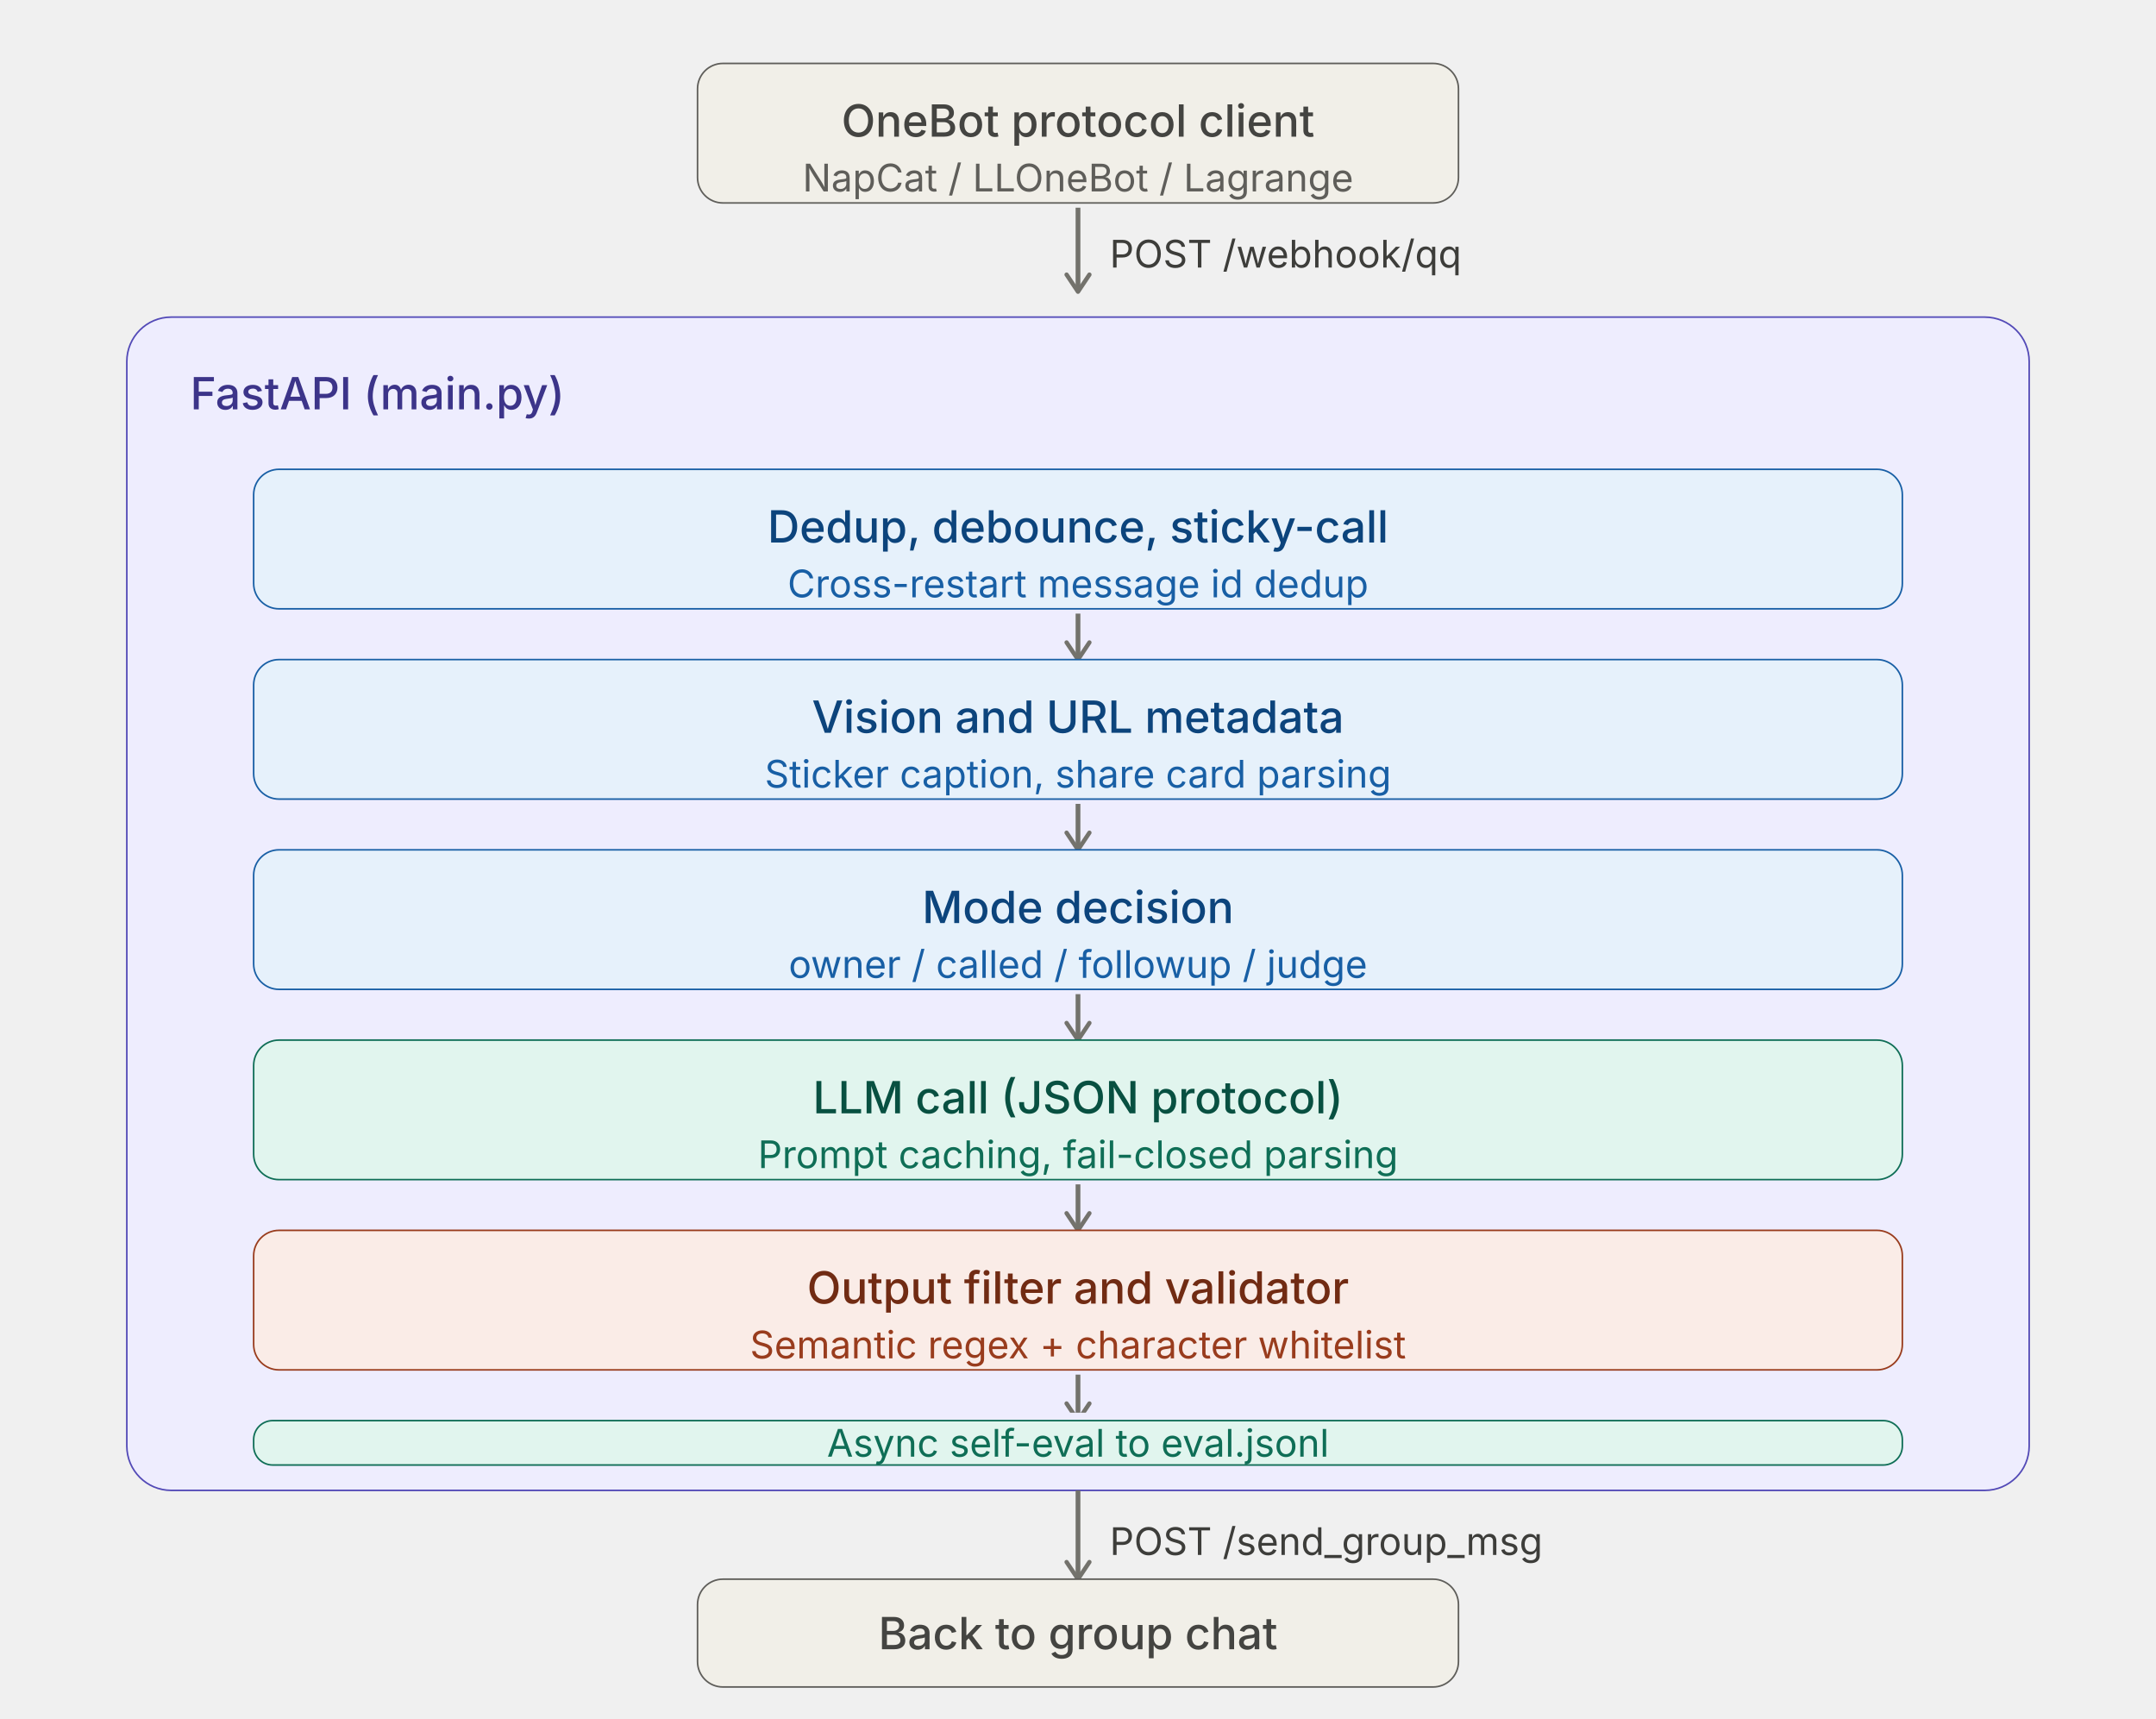
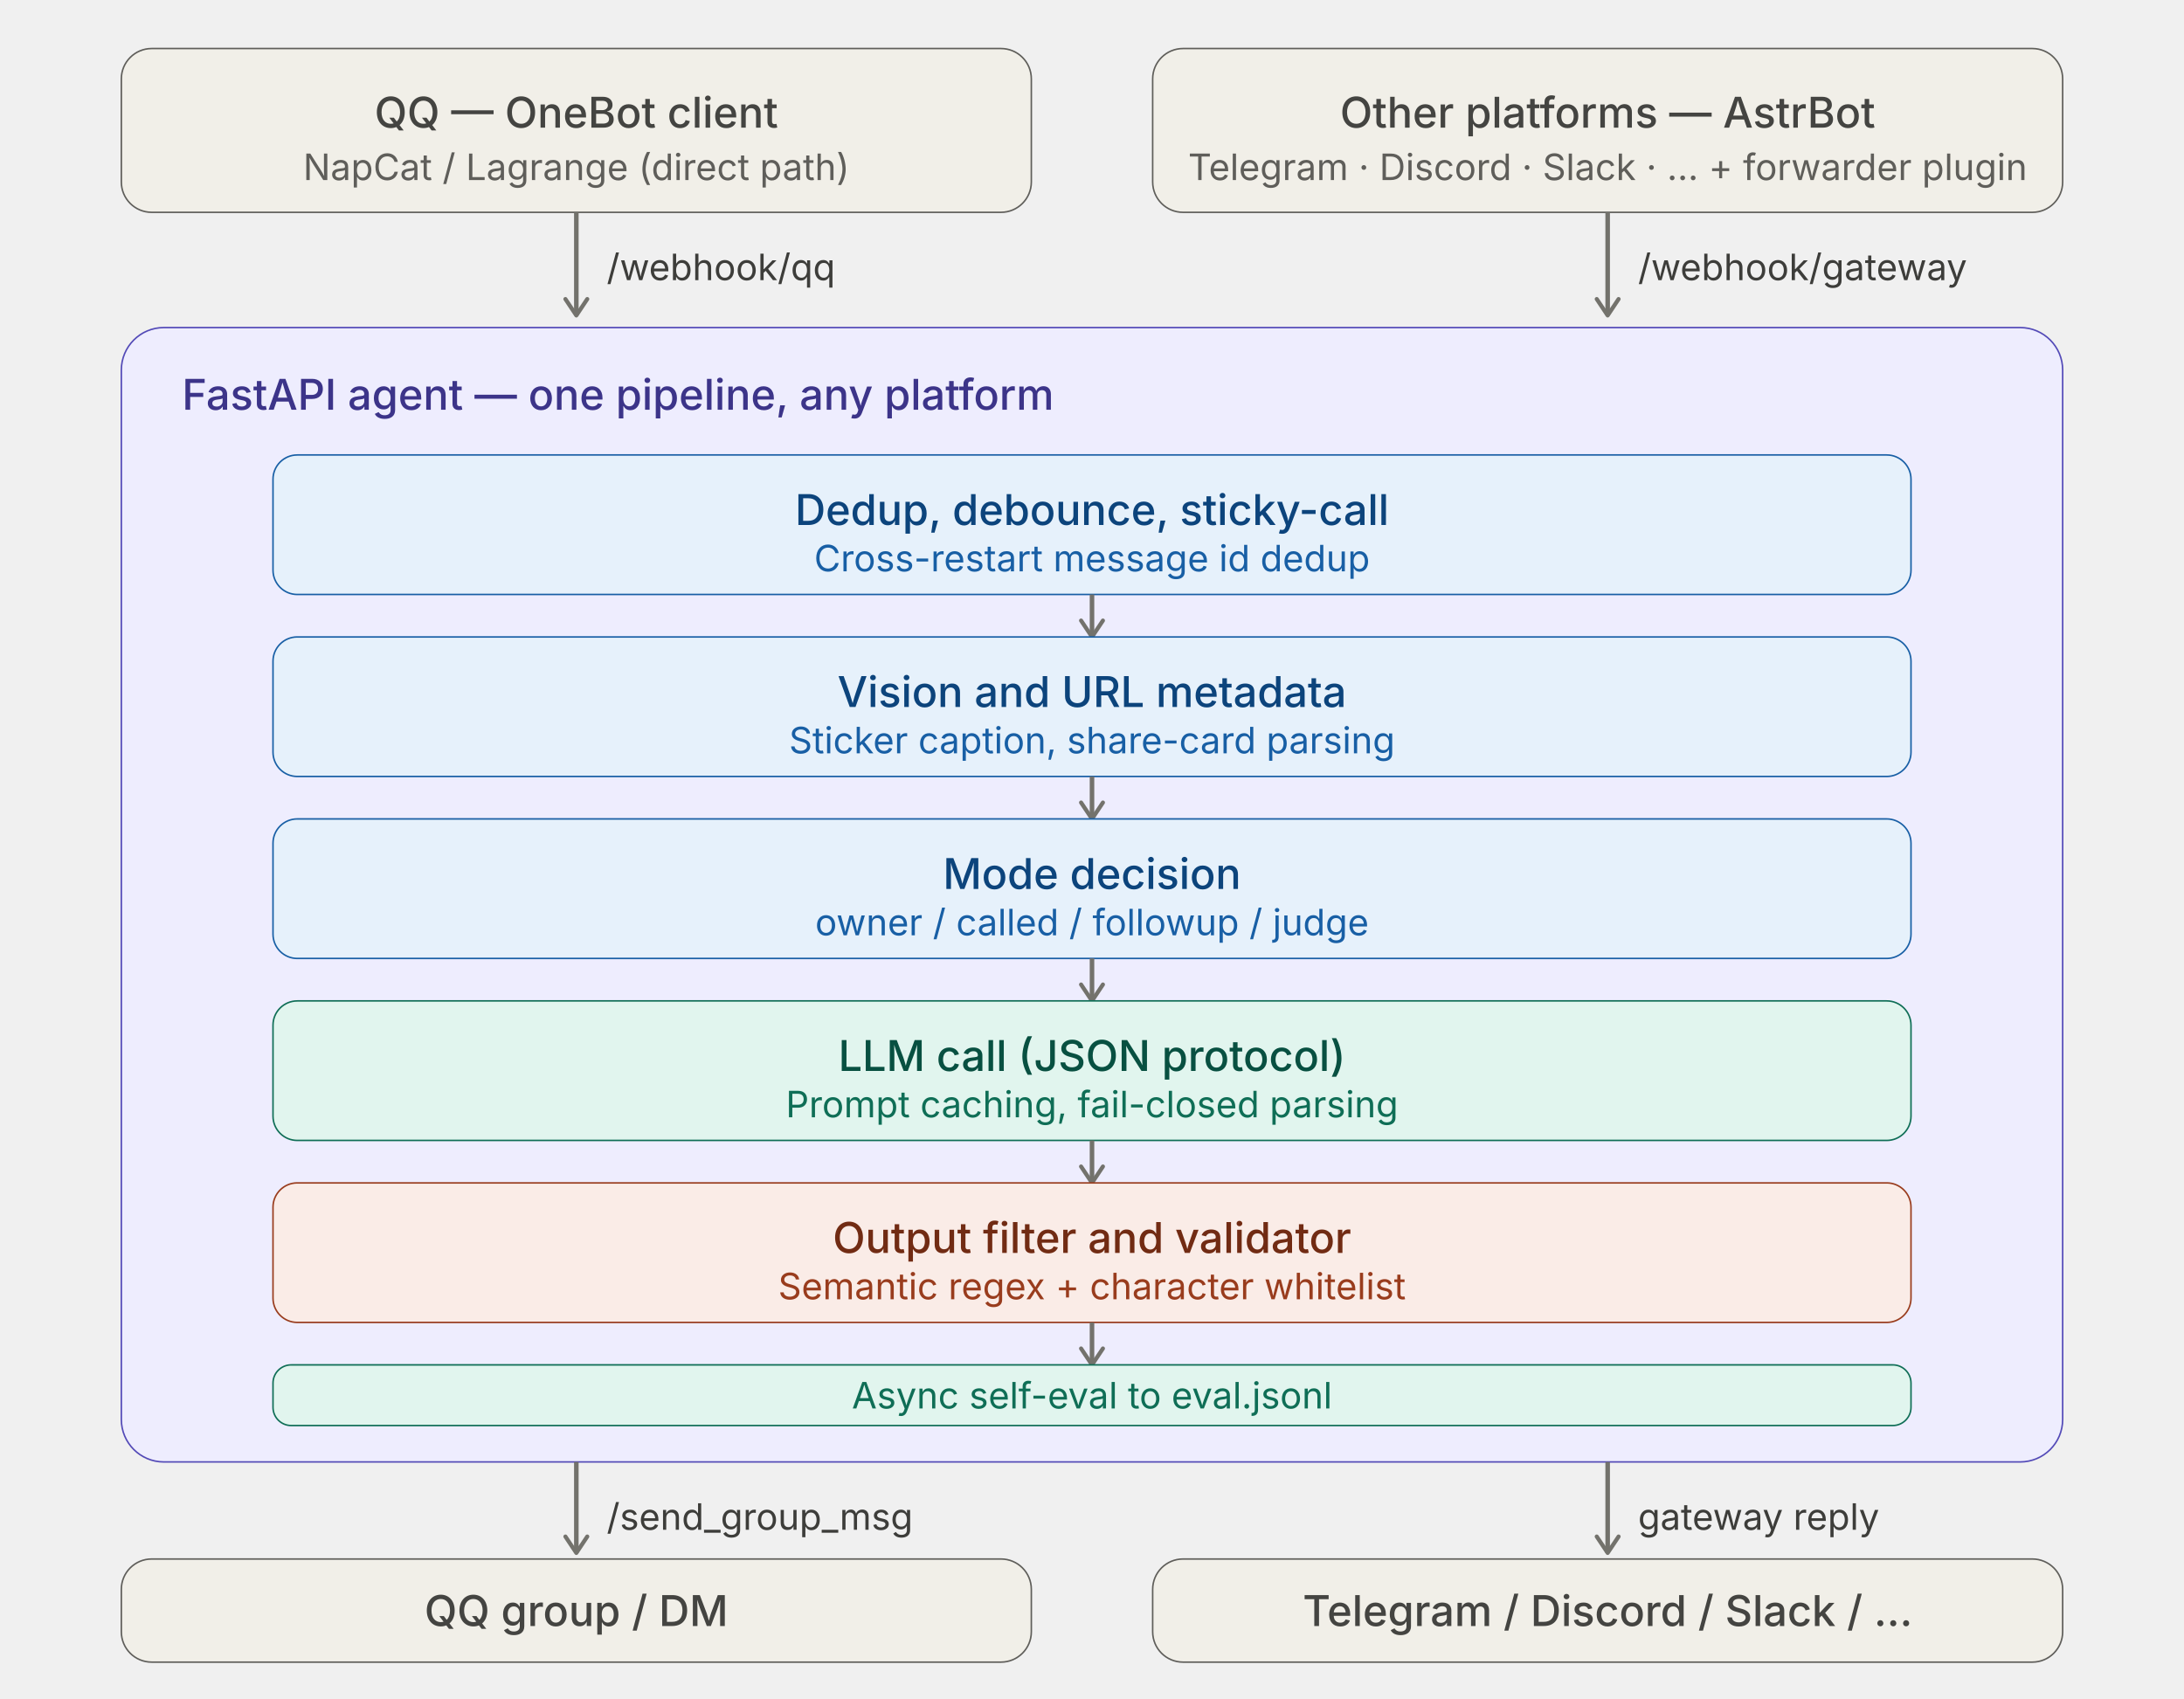
- <svg xmlns="http://www.w3.org/2000/svg" width="100%" viewBox="0 0 680 542" role="img" style="">
+ <svg xmlns="http://www.w3.org/2000/svg" width="100%" viewBox="0 0 720 560" role="img">
  <defs>
    <marker id="arrow" viewBox="0 0 10 10" refX="8" refY="5" markerWidth="6" markerHeight="6" orient="auto-start-reverse">
-       <path d="M2 1L8 5L2 9" fill="none" stroke="context-stroke" stroke-width="1.5" stroke-linecap="round" stroke-linejoin="round" />
+       <path d="M2 1L8 5L2 9" fill="none" stroke="#73726c" stroke-width="1.5" stroke-linecap="round" stroke-linejoin="round" />
    </marker>
-     <mask id="imagine-text-gaps-17d5i5" maskUnits="userSpaceOnUse">
-       <rect x="0" y="0" width="680" height="542" fill="white" />
-       <rect x="259.656" y="27" width="160.697" height="22" fill="black" rx="2" />
-       <rect x="250.508" y="46.5" width="180.034" height="19" fill="black" rx="2" />
-       <rect x="346" y="70.5" width="116.692" height="19" fill="black" rx="2" />
-       <rect x="56" y="113" width="126.042" height="22" fill="black" rx="2" />
-       <rect x="240.117" y="155" width="200.139" height="22" fill="black" rx="2" />
-       <rect x="244.5" y="174.5" width="191.556" height="19" fill="black" rx="2" />
-       <rect x="251.484" y="215" width="177.264" height="22" fill="black" rx="2" />
-       <rect x="237.867" y="234.5" width="204.41" height="19" fill="black" rx="2" />
-       <rect x="287.328" y="275" width="105.872" height="22" fill="black" rx="2" />
-       <rect x="246.82" y="294.5" width="186.41" height="19" fill="black" rx="2" />
-       <rect x="252.398" y="335" width="175.504" height="22" fill="black" rx="2" />
-       <rect x="237.828" y="354.5" width="205.498" height="19" fill="black" rx="2" />
-       <rect x="247.867" y="395" width="184.504" height="22" fill="black" rx="2" />
-       <rect x="232.211" y="414.5" width="215.55" height="19" fill="black" rx="2" />
-       <rect x="257.633" y="445.5" width="164.698" height="19" fill="black" rx="2" />
-       <rect x="346" y="476.5" width="142.792" height="19" fill="black" rx="2" />
-       <rect x="273.719" y="504" width="133.573" height="22" fill="black" rx="2" />
-     </mask>
  </defs>
-   <g style="fill:rgb(0, 0, 0);stroke:none;color:rgb(0, 0, 0);stroke-width:1px;stroke-linecap:butt;stroke-linejoin:miter;opacity:1;font-family:&quot;Anthropic Sans&quot;, -apple-system, BlinkMacSystemFont, &quot;Segoe UI&quot;, sans-serif;font-size:16px;font-weight:400;text-anchor:start;dominant-baseline:auto">
-     <rect x="220" y="20" width="240" height="44" rx="8" stroke-width="0.5" style="fill:rgb(241, 239, 232);stroke:rgb(95, 94, 90);color:rgb(0, 0, 0);stroke-width:0.5px;stroke-linecap:butt;stroke-linejoin:miter;opacity:1;font-family:&quot;Anthropic Sans&quot;, -apple-system, BlinkMacSystemFont, &quot;Segoe UI&quot;, sans-serif;font-size:16px;font-weight:400;text-anchor:start;dominant-baseline:auto" />
-     <text x="340" y="38" text-anchor="middle" dominant-baseline="central" style="fill:rgb(68, 68, 65);stroke:none;color:rgb(0, 0, 0);stroke-width:1px;stroke-linecap:butt;stroke-linejoin:miter;opacity:1;font-family:&quot;Anthropic Sans&quot;, -apple-system, BlinkMacSystemFont, &quot;Segoe UI&quot;, sans-serif;font-size:14px;font-weight:500;text-anchor:middle;dominant-baseline:central">OneBot protocol client</text>
-     <text x="340" y="56" text-anchor="middle" dominant-baseline="central" style="fill:rgb(95, 94, 90);stroke:none;color:rgb(0, 0, 0);stroke-width:1px;stroke-linecap:butt;stroke-linejoin:miter;opacity:1;font-family:&quot;Anthropic Sans&quot;, -apple-system, BlinkMacSystemFont, &quot;Segoe UI&quot;, sans-serif;font-size:12px;font-weight:400;text-anchor:middle;dominant-baseline:central">NapCat / LLOneBot / Lagrange</text>
-   </g>
-   <line x1="340" y1="64" x2="340" y2="92" marker-end="url(#arrow)" mask="url(#imagine-text-gaps-17d5i5)" style="fill:none;stroke:rgb(115, 114, 108);color:rgb(0, 0, 0);stroke-width:1.5px;stroke-linecap:butt;stroke-linejoin:miter;opacity:1;font-family:&quot;Anthropic Sans&quot;, -apple-system, BlinkMacSystemFont, &quot;Segoe UI&quot;, sans-serif;font-size:16px;font-weight:400;text-anchor:start;dominant-baseline:auto" />
-   <text x="350" y="80" dominant-baseline="central" style="fill:rgb(61, 61, 58);stroke:none;color:rgb(0, 0, 0);stroke-width:1px;stroke-linecap:butt;stroke-linejoin:miter;opacity:1;font-family:&quot;Anthropic Sans&quot;, -apple-system, BlinkMacSystemFont, &quot;Segoe UI&quot;, sans-serif;font-size:12px;font-weight:400;text-anchor:start;dominant-baseline:central">POST /webhook/qq</text>
-   <g style="fill:rgb(0, 0, 0);stroke:none;color:rgb(0, 0, 0);stroke-width:1px;stroke-linecap:butt;stroke-linejoin:miter;opacity:1;font-family:&quot;Anthropic Sans&quot;, -apple-system, BlinkMacSystemFont, &quot;Segoe UI&quot;, sans-serif;font-size:16px;font-weight:400;text-anchor:start;dominant-baseline:auto">
-     <rect x="40" y="100" width="600" height="370" rx="14" stroke-width="0.5" style="fill:rgb(238, 237, 254);stroke:rgb(83, 74, 183);color:rgb(0, 0, 0);stroke-width:0.5px;stroke-linecap:butt;stroke-linejoin:miter;opacity:1;font-family:&quot;Anthropic Sans&quot;, -apple-system, BlinkMacSystemFont, &quot;Segoe UI&quot;, sans-serif;font-size:16px;font-weight:400;text-anchor:start;dominant-baseline:auto" />
-     <text x="60" y="124" dominant-baseline="central" style="fill:rgb(60, 52, 137);stroke:none;color:rgb(0, 0, 0);stroke-width:1px;stroke-linecap:butt;stroke-linejoin:miter;opacity:1;font-family:&quot;Anthropic Sans&quot;, -apple-system, BlinkMacSystemFont, &quot;Segoe UI&quot;, sans-serif;font-size:14px;font-weight:500;text-anchor:start;dominant-baseline:central">FastAPI (main.py)</text>
-   </g>
-   <g style="fill:rgb(0, 0, 0);stroke:none;color:rgb(0, 0, 0);stroke-width:1px;stroke-linecap:butt;stroke-linejoin:miter;opacity:1;font-family:&quot;Anthropic Sans&quot;, -apple-system, BlinkMacSystemFont, &quot;Segoe UI&quot;, sans-serif;font-size:16px;font-weight:400;text-anchor:start;dominant-baseline:auto">
-     <rect x="80" y="148" width="520" height="44" rx="8" stroke-width="0.5" style="fill:rgb(230, 241, 251);stroke:rgb(24, 95, 165);color:rgb(0, 0, 0);stroke-width:0.5px;stroke-linecap:butt;stroke-linejoin:miter;opacity:1;font-family:&quot;Anthropic Sans&quot;, -apple-system, BlinkMacSystemFont, &quot;Segoe UI&quot;, sans-serif;font-size:16px;font-weight:400;text-anchor:start;dominant-baseline:auto" />
-     <text x="340" y="166" text-anchor="middle" dominant-baseline="central" style="fill:rgb(12, 68, 124);stroke:none;color:rgb(0, 0, 0);stroke-width:1px;stroke-linecap:butt;stroke-linejoin:miter;opacity:1;font-family:&quot;Anthropic Sans&quot;, -apple-system, BlinkMacSystemFont, &quot;Segoe UI&quot;, sans-serif;font-size:14px;font-weight:500;text-anchor:middle;dominant-baseline:central">Dedup, debounce, sticky-call</text>
-     <text x="340" y="184" text-anchor="middle" dominant-baseline="central" style="fill:rgb(24, 95, 165);stroke:none;color:rgb(0, 0, 0);stroke-width:1px;stroke-linecap:butt;stroke-linejoin:miter;opacity:1;font-family:&quot;Anthropic Sans&quot;, -apple-system, BlinkMacSystemFont, &quot;Segoe UI&quot;, sans-serif;font-size:12px;font-weight:400;text-anchor:middle;dominant-baseline:central">Cross-restart message id dedup</text>
-   </g>
-   <line x1="340" y1="192" x2="340" y2="208" marker-end="url(#arrow)" mask="url(#imagine-text-gaps-17d5i5)" style="fill:none;stroke:rgb(115, 114, 108);color:rgb(0, 0, 0);stroke-width:1.5px;stroke-linecap:butt;stroke-linejoin:miter;opacity:1;font-family:&quot;Anthropic Sans&quot;, -apple-system, BlinkMacSystemFont, &quot;Segoe UI&quot;, sans-serif;font-size:16px;font-weight:400;text-anchor:start;dominant-baseline:auto" />
-   <g style="fill:rgb(0, 0, 0);stroke:none;color:rgb(0, 0, 0);stroke-width:1px;stroke-linecap:butt;stroke-linejoin:miter;opacity:1;font-family:&quot;Anthropic Sans&quot;, -apple-system, BlinkMacSystemFont, &quot;Segoe UI&quot;, sans-serif;font-size:16px;font-weight:400;text-anchor:start;dominant-baseline:auto">
-     <rect x="80" y="208" width="520" height="44" rx="8" stroke-width="0.5" style="fill:rgb(230, 241, 251);stroke:rgb(24, 95, 165);color:rgb(0, 0, 0);stroke-width:0.5px;stroke-linecap:butt;stroke-linejoin:miter;opacity:1;font-family:&quot;Anthropic Sans&quot;, -apple-system, BlinkMacSystemFont, &quot;Segoe UI&quot;, sans-serif;font-size:16px;font-weight:400;text-anchor:start;dominant-baseline:auto" />
-     <text x="340" y="226" text-anchor="middle" dominant-baseline="central" style="fill:rgb(12, 68, 124);stroke:none;color:rgb(0, 0, 0);stroke-width:1px;stroke-linecap:butt;stroke-linejoin:miter;opacity:1;font-family:&quot;Anthropic Sans&quot;, -apple-system, BlinkMacSystemFont, &quot;Segoe UI&quot;, sans-serif;font-size:14px;font-weight:500;text-anchor:middle;dominant-baseline:central">Vision and URL metadata</text>
-     <text x="340" y="244" text-anchor="middle" dominant-baseline="central" style="fill:rgb(24, 95, 165);stroke:none;color:rgb(0, 0, 0);stroke-width:1px;stroke-linecap:butt;stroke-linejoin:miter;opacity:1;font-family:&quot;Anthropic Sans&quot;, -apple-system, BlinkMacSystemFont, &quot;Segoe UI&quot;, sans-serif;font-size:12px;font-weight:400;text-anchor:middle;dominant-baseline:central">Sticker caption, share card parsing</text>
-   </g>
-   <line x1="340" y1="252" x2="340" y2="268" marker-end="url(#arrow)" mask="url(#imagine-text-gaps-17d5i5)" style="fill:none;stroke:rgb(115, 114, 108);color:rgb(0, 0, 0);stroke-width:1.5px;stroke-linecap:butt;stroke-linejoin:miter;opacity:1;font-family:&quot;Anthropic Sans&quot;, -apple-system, BlinkMacSystemFont, &quot;Segoe UI&quot;, sans-serif;font-size:16px;font-weight:400;text-anchor:start;dominant-baseline:auto" />
-   <g style="fill:rgb(0, 0, 0);stroke:none;color:rgb(0, 0, 0);stroke-width:1px;stroke-linecap:butt;stroke-linejoin:miter;opacity:1;font-family:&quot;Anthropic Sans&quot;, -apple-system, BlinkMacSystemFont, &quot;Segoe UI&quot;, sans-serif;font-size:16px;font-weight:400;text-anchor:start;dominant-baseline:auto">
-     <rect x="80" y="268" width="520" height="44" rx="8" stroke-width="0.5" style="fill:rgb(230, 241, 251);stroke:rgb(24, 95, 165);color:rgb(0, 0, 0);stroke-width:0.5px;stroke-linecap:butt;stroke-linejoin:miter;opacity:1;font-family:&quot;Anthropic Sans&quot;, -apple-system, BlinkMacSystemFont, &quot;Segoe UI&quot;, sans-serif;font-size:16px;font-weight:400;text-anchor:start;dominant-baseline:auto" />
-     <text x="340" y="286" text-anchor="middle" dominant-baseline="central" style="fill:rgb(12, 68, 124);stroke:none;color:rgb(0, 0, 0);stroke-width:1px;stroke-linecap:butt;stroke-linejoin:miter;opacity:1;font-family:&quot;Anthropic Sans&quot;, -apple-system, BlinkMacSystemFont, &quot;Segoe UI&quot;, sans-serif;font-size:14px;font-weight:500;text-anchor:middle;dominant-baseline:central">Mode decision</text>
-     <text x="340" y="304" text-anchor="middle" dominant-baseline="central" style="fill:rgb(24, 95, 165);stroke:none;color:rgb(0, 0, 0);stroke-width:1px;stroke-linecap:butt;stroke-linejoin:miter;opacity:1;font-family:&quot;Anthropic Sans&quot;, -apple-system, BlinkMacSystemFont, &quot;Segoe UI&quot;, sans-serif;font-size:12px;font-weight:400;text-anchor:middle;dominant-baseline:central">owner / called / followup / judge</text>
-   </g>
-   <line x1="340" y1="312" x2="340" y2="328" marker-end="url(#arrow)" mask="url(#imagine-text-gaps-17d5i5)" style="fill:none;stroke:rgb(115, 114, 108);color:rgb(0, 0, 0);stroke-width:1.5px;stroke-linecap:butt;stroke-linejoin:miter;opacity:1;font-family:&quot;Anthropic Sans&quot;, -apple-system, BlinkMacSystemFont, &quot;Segoe UI&quot;, sans-serif;font-size:16px;font-weight:400;text-anchor:start;dominant-baseline:auto" />
-   <g style="fill:rgb(0, 0, 0);stroke:none;color:rgb(0, 0, 0);stroke-width:1px;stroke-linecap:butt;stroke-linejoin:miter;opacity:1;font-family:&quot;Anthropic Sans&quot;, -apple-system, BlinkMacSystemFont, &quot;Segoe UI&quot;, sans-serif;font-size:16px;font-weight:400;text-anchor:start;dominant-baseline:auto">
-     <rect x="80" y="328" width="520" height="44" rx="8" stroke-width="0.5" style="fill:rgb(225, 245, 238);stroke:rgb(15, 110, 86);color:rgb(0, 0, 0);stroke-width:0.5px;stroke-linecap:butt;stroke-linejoin:miter;opacity:1;font-family:&quot;Anthropic Sans&quot;, -apple-system, BlinkMacSystemFont, &quot;Segoe UI&quot;, sans-serif;font-size:16px;font-weight:400;text-anchor:start;dominant-baseline:auto" />
-     <text x="340" y="346" text-anchor="middle" dominant-baseline="central" style="fill:rgb(8, 80, 65);stroke:none;color:rgb(0, 0, 0);stroke-width:1px;stroke-linecap:butt;stroke-linejoin:miter;opacity:1;font-family:&quot;Anthropic Sans&quot;, -apple-system, BlinkMacSystemFont, &quot;Segoe UI&quot;, sans-serif;font-size:14px;font-weight:500;text-anchor:middle;dominant-baseline:central">LLM call (JSON protocol)</text>
-     <text x="340" y="364" text-anchor="middle" dominant-baseline="central" style="fill:rgb(15, 110, 86);stroke:none;color:rgb(0, 0, 0);stroke-width:1px;stroke-linecap:butt;stroke-linejoin:miter;opacity:1;font-family:&quot;Anthropic Sans&quot;, -apple-system, BlinkMacSystemFont, &quot;Segoe UI&quot;, sans-serif;font-size:12px;font-weight:400;text-anchor:middle;dominant-baseline:central">Prompt caching, fail-closed parsing</text>
-   </g>
-   <line x1="340" y1="372" x2="340" y2="388" marker-end="url(#arrow)" mask="url(#imagine-text-gaps-17d5i5)" style="fill:none;stroke:rgb(115, 114, 108);color:rgb(0, 0, 0);stroke-width:1.5px;stroke-linecap:butt;stroke-linejoin:miter;opacity:1;font-family:&quot;Anthropic Sans&quot;, -apple-system, BlinkMacSystemFont, &quot;Segoe UI&quot;, sans-serif;font-size:16px;font-weight:400;text-anchor:start;dominant-baseline:auto" />
-   <g style="fill:rgb(0, 0, 0);stroke:none;color:rgb(0, 0, 0);stroke-width:1px;stroke-linecap:butt;stroke-linejoin:miter;opacity:1;font-family:&quot;Anthropic Sans&quot;, -apple-system, BlinkMacSystemFont, &quot;Segoe UI&quot;, sans-serif;font-size:16px;font-weight:400;text-anchor:start;dominant-baseline:auto">
-     <rect x="80" y="388" width="520" height="44" rx="8" stroke-width="0.5" style="fill:rgb(250, 236, 231);stroke:rgb(153, 60, 29);color:rgb(0, 0, 0);stroke-width:0.5px;stroke-linecap:butt;stroke-linejoin:miter;opacity:1;font-family:&quot;Anthropic Sans&quot;, -apple-system, BlinkMacSystemFont, &quot;Segoe UI&quot;, sans-serif;font-size:16px;font-weight:400;text-anchor:start;dominant-baseline:auto" />
-     <text x="340" y="406" text-anchor="middle" dominant-baseline="central" style="fill:rgb(113, 43, 19);stroke:none;color:rgb(0, 0, 0);stroke-width:1px;stroke-linecap:butt;stroke-linejoin:miter;opacity:1;font-family:&quot;Anthropic Sans&quot;, -apple-system, BlinkMacSystemFont, &quot;Segoe UI&quot;, sans-serif;font-size:14px;font-weight:500;text-anchor:middle;dominant-baseline:central">Output filter and validator</text>
-     <text x="340" y="424" text-anchor="middle" dominant-baseline="central" style="fill:rgb(153, 60, 29);stroke:none;color:rgb(0, 0, 0);stroke-width:1px;stroke-linecap:butt;stroke-linejoin:miter;opacity:1;font-family:&quot;Anthropic Sans&quot;, -apple-system, BlinkMacSystemFont, &quot;Segoe UI&quot;, sans-serif;font-size:12px;font-weight:400;text-anchor:middle;dominant-baseline:central">Semantic regex + character whitelist</text>
-   </g>
-   <line x1="340" y1="432" x2="340" y2="448" marker-end="url(#arrow)" mask="url(#imagine-text-gaps-17d5i5)" style="fill:none;stroke:rgb(115, 114, 108);color:rgb(0, 0, 0);stroke-width:1.5px;stroke-linecap:butt;stroke-linejoin:miter;opacity:1;font-family:&quot;Anthropic Sans&quot;, -apple-system, BlinkMacSystemFont, &quot;Segoe UI&quot;, sans-serif;font-size:16px;font-weight:400;text-anchor:start;dominant-baseline:auto" />
-   <g style="fill:rgb(0, 0, 0);stroke:none;color:rgb(0, 0, 0);stroke-width:1px;stroke-linecap:butt;stroke-linejoin:miter;opacity:1;font-family:&quot;Anthropic Sans&quot;, -apple-system, BlinkMacSystemFont, &quot;Segoe UI&quot;, sans-serif;font-size:16px;font-weight:400;text-anchor:start;dominant-baseline:auto">
-     <rect x="80" y="448" width="520" height="14" rx="6" stroke-width="0.5" style="fill:rgb(225, 245, 238);stroke:rgb(15, 110, 86);color:rgb(0, 0, 0);stroke-width:0.5px;stroke-linecap:butt;stroke-linejoin:miter;opacity:1;font-family:&quot;Anthropic Sans&quot;, -apple-system, BlinkMacSystemFont, &quot;Segoe UI&quot;, sans-serif;font-size:16px;font-weight:400;text-anchor:start;dominant-baseline:auto" />
-     <text x="340" y="455" text-anchor="middle" dominant-baseline="central" style="fill:rgb(15, 110, 86);stroke:none;color:rgb(0, 0, 0);stroke-width:1px;stroke-linecap:butt;stroke-linejoin:miter;opacity:1;font-family:&quot;Anthropic Sans&quot;, -apple-system, BlinkMacSystemFont, &quot;Segoe UI&quot;, sans-serif;font-size:12px;font-weight:400;text-anchor:middle;dominant-baseline:central">Async self-eval to eval.jsonl</text>
-   </g>
-   <line x1="340" y1="470" x2="340" y2="498" marker-end="url(#arrow)" style="fill:none;stroke:rgb(115, 114, 108);color:rgb(0, 0, 0);stroke-width:1.5px;stroke-linecap:butt;stroke-linejoin:miter;opacity:1;font-family:&quot;Anthropic Sans&quot;, -apple-system, BlinkMacSystemFont, &quot;Segoe UI&quot;, sans-serif;font-size:16px;font-weight:400;text-anchor:start;dominant-baseline:auto" />
-   <text x="350" y="486" dominant-baseline="central" style="fill:rgb(61, 61, 58);stroke:none;color:rgb(0, 0, 0);stroke-width:1px;stroke-linecap:butt;stroke-linejoin:miter;opacity:1;font-family:&quot;Anthropic Sans&quot;, -apple-system, BlinkMacSystemFont, &quot;Segoe UI&quot;, sans-serif;font-size:12px;font-weight:400;text-anchor:start;dominant-baseline:central">POST /send_group_msg</text>
-   <g style="fill:rgb(0, 0, 0);stroke:none;color:rgb(0, 0, 0);stroke-width:1px;stroke-linecap:butt;stroke-linejoin:miter;opacity:1;font-family:&quot;Anthropic Sans&quot;, -apple-system, BlinkMacSystemFont, &quot;Segoe UI&quot;, sans-serif;font-size:16px;font-weight:400;text-anchor:start;dominant-baseline:auto">
-     <rect x="220" y="498" width="240" height="34" rx="8" stroke-width="0.5" style="fill:rgb(241, 239, 232);stroke:rgb(95, 94, 90);color:rgb(0, 0, 0);stroke-width:0.5px;stroke-linecap:butt;stroke-linejoin:miter;opacity:1;font-family:&quot;Anthropic Sans&quot;, -apple-system, BlinkMacSystemFont, &quot;Segoe UI&quot;, sans-serif;font-size:16px;font-weight:400;text-anchor:start;dominant-baseline:auto" />
-     <text x="340" y="515" text-anchor="middle" dominant-baseline="central" style="fill:rgb(68, 68, 65);stroke:none;color:rgb(0, 0, 0);stroke-width:1px;stroke-linecap:butt;stroke-linejoin:miter;opacity:1;font-family:&quot;Anthropic Sans&quot;, -apple-system, BlinkMacSystemFont, &quot;Segoe UI&quot;, sans-serif;font-size:14px;font-weight:500;text-anchor:middle;dominant-baseline:central">Back to group chat</text>
+   <g font-family="'Anthropic Sans', -apple-system, BlinkMacSystemFont, 'Segoe UI', sans-serif">
+     <rect x="40" y="16" width="300" height="54" rx="10" fill="#f1efe8" stroke="#5f5e5a" stroke-width="0.5" />
+     <text x="190" y="37" text-anchor="middle" dominant-baseline="central" font-size="14" font-weight="500" fill="#444441">QQ — OneBot client</text>
+     <text x="190" y="55" text-anchor="middle" dominant-baseline="central" font-size="12" fill="#5f5e5a">NapCat / Lagrange (direct path)</text>
+     <rect x="380" y="16" width="300" height="54" rx="10" fill="#f1efe8" stroke="#5f5e5a" stroke-width="0.5" />
+     <text x="530" y="37" text-anchor="middle" dominant-baseline="central" font-size="14" font-weight="500" fill="#444441">Other platforms — AstrBot</text>
+     <text x="530" y="55" text-anchor="middle" dominant-baseline="central" font-size="12" fill="#5f5e5a">Telegram · Discord · Slack · … + forwarder plugin</text>
+     <line x1="190" y1="70" x2="190" y2="104" stroke="#73726c" stroke-width="1.5" marker-end="url(#arrow)" />
+     <text x="200" y="88" dominant-baseline="central" font-size="12" fill="#3d3d3a">/webhook/qq</text>
+     <line x1="530" y1="70" x2="530" y2="104" stroke="#73726c" stroke-width="1.5" marker-end="url(#arrow)" />
+     <text x="540" y="88" dominant-baseline="central" font-size="12" fill="#3d3d3a">/webhook/gateway</text>
+     <rect x="40" y="108" width="640" height="374" rx="14" fill="#eeedfe" stroke="#534ab7" stroke-width="0.5" />
+     <text x="60" y="130" dominant-baseline="central" font-size="14" font-weight="500" fill="#3c3489">FastAPI agent — one pipeline, any platform</text>
+     <rect x="90" y="150" width="540" height="46" rx="8" fill="#e6f1fb" stroke="#185fa5" stroke-width="0.5" />
+     <text x="360" y="168" text-anchor="middle" dominant-baseline="central" font-size="14" font-weight="500" fill="#0c447c">Dedup, debounce, sticky-call</text>
+     <text x="360" y="184" text-anchor="middle" dominant-baseline="central" font-size="12" fill="#185fa5">Cross-restart message id dedup</text>
+     <line x1="360" y1="196" x2="360" y2="210" stroke="#73726c" stroke-width="1.5" marker-end="url(#arrow)" />
+     <rect x="90" y="210" width="540" height="46" rx="8" fill="#e6f1fb" stroke="#185fa5" stroke-width="0.5" />
+     <text x="360" y="228" text-anchor="middle" dominant-baseline="central" font-size="14" font-weight="500" fill="#0c447c">Vision and URL metadata</text>
+     <text x="360" y="244" text-anchor="middle" dominant-baseline="central" font-size="12" fill="#185fa5">Sticker caption, share-card parsing</text>
+     <line x1="360" y1="256" x2="360" y2="270" stroke="#73726c" stroke-width="1.5" marker-end="url(#arrow)" />
+     <rect x="90" y="270" width="540" height="46" rx="8" fill="#e6f1fb" stroke="#185fa5" stroke-width="0.5" />
+     <text x="360" y="288" text-anchor="middle" dominant-baseline="central" font-size="14" font-weight="500" fill="#0c447c">Mode decision</text>
+     <text x="360" y="304" text-anchor="middle" dominant-baseline="central" font-size="12" fill="#185fa5">owner / called / followup / judge</text>
+     <line x1="360" y1="316" x2="360" y2="330" stroke="#73726c" stroke-width="1.5" marker-end="url(#arrow)" />
+     <rect x="90" y="330" width="540" height="46" rx="8" fill="#e1f5ee" stroke="#0f6e56" stroke-width="0.5" />
+     <text x="360" y="348" text-anchor="middle" dominant-baseline="central" font-size="14" font-weight="500" fill="#085041">LLM call (JSON protocol)</text>
+     <text x="360" y="364" text-anchor="middle" dominant-baseline="central" font-size="12" fill="#0f6e56">Prompt caching, fail-closed parsing</text>
+     <line x1="360" y1="376" x2="360" y2="390" stroke="#73726c" stroke-width="1.5" marker-end="url(#arrow)" />
+     <rect x="90" y="390" width="540" height="46" rx="8" fill="#faece7" stroke="#993c1d" stroke-width="0.5" />
+     <text x="360" y="408" text-anchor="middle" dominant-baseline="central" font-size="14" font-weight="500" fill="#712b13">Output filter and validator</text>
+     <text x="360" y="424" text-anchor="middle" dominant-baseline="central" font-size="12" fill="#993c1d">Semantic regex + character whitelist</text>
+     <line x1="360" y1="436" x2="360" y2="450" stroke="#73726c" stroke-width="1.5" marker-end="url(#arrow)" />
+     <rect x="90" y="450" width="540" height="20" rx="6" fill="#e1f5ee" stroke="#0f6e56" stroke-width="0.5" />
+     <text x="360" y="460" text-anchor="middle" dominant-baseline="central" font-size="12" fill="#0f6e56">Async self-eval to eval.jsonl</text>
+     <line x1="190" y1="482" x2="190" y2="512" stroke="#73726c" stroke-width="1.5" marker-end="url(#arrow)" />
+     <text x="200" y="500" dominant-baseline="central" font-size="12" fill="#3d3d3a">/send_group_msg</text>
+     <line x1="530" y1="482" x2="530" y2="512" stroke="#73726c" stroke-width="1.5" marker-end="url(#arrow)" />
+     <text x="540" y="500" dominant-baseline="central" font-size="12" fill="#3d3d3a">gateway reply</text>
+     <rect x="40" y="514" width="300" height="34" rx="10" fill="#f1efe8" stroke="#5f5e5a" stroke-width="0.5" />
+     <text x="190" y="531" text-anchor="middle" dominant-baseline="central" font-size="14" font-weight="500" fill="#444441">QQ group / DM</text>
+     <rect x="380" y="514" width="300" height="34" rx="10" fill="#f1efe8" stroke="#5f5e5a" stroke-width="0.5" />
+     <text x="530" y="531" text-anchor="middle" dominant-baseline="central" font-size="14" font-weight="500" fill="#444441">Telegram / Discord / Slack / …</text>
  </g>
</svg>
